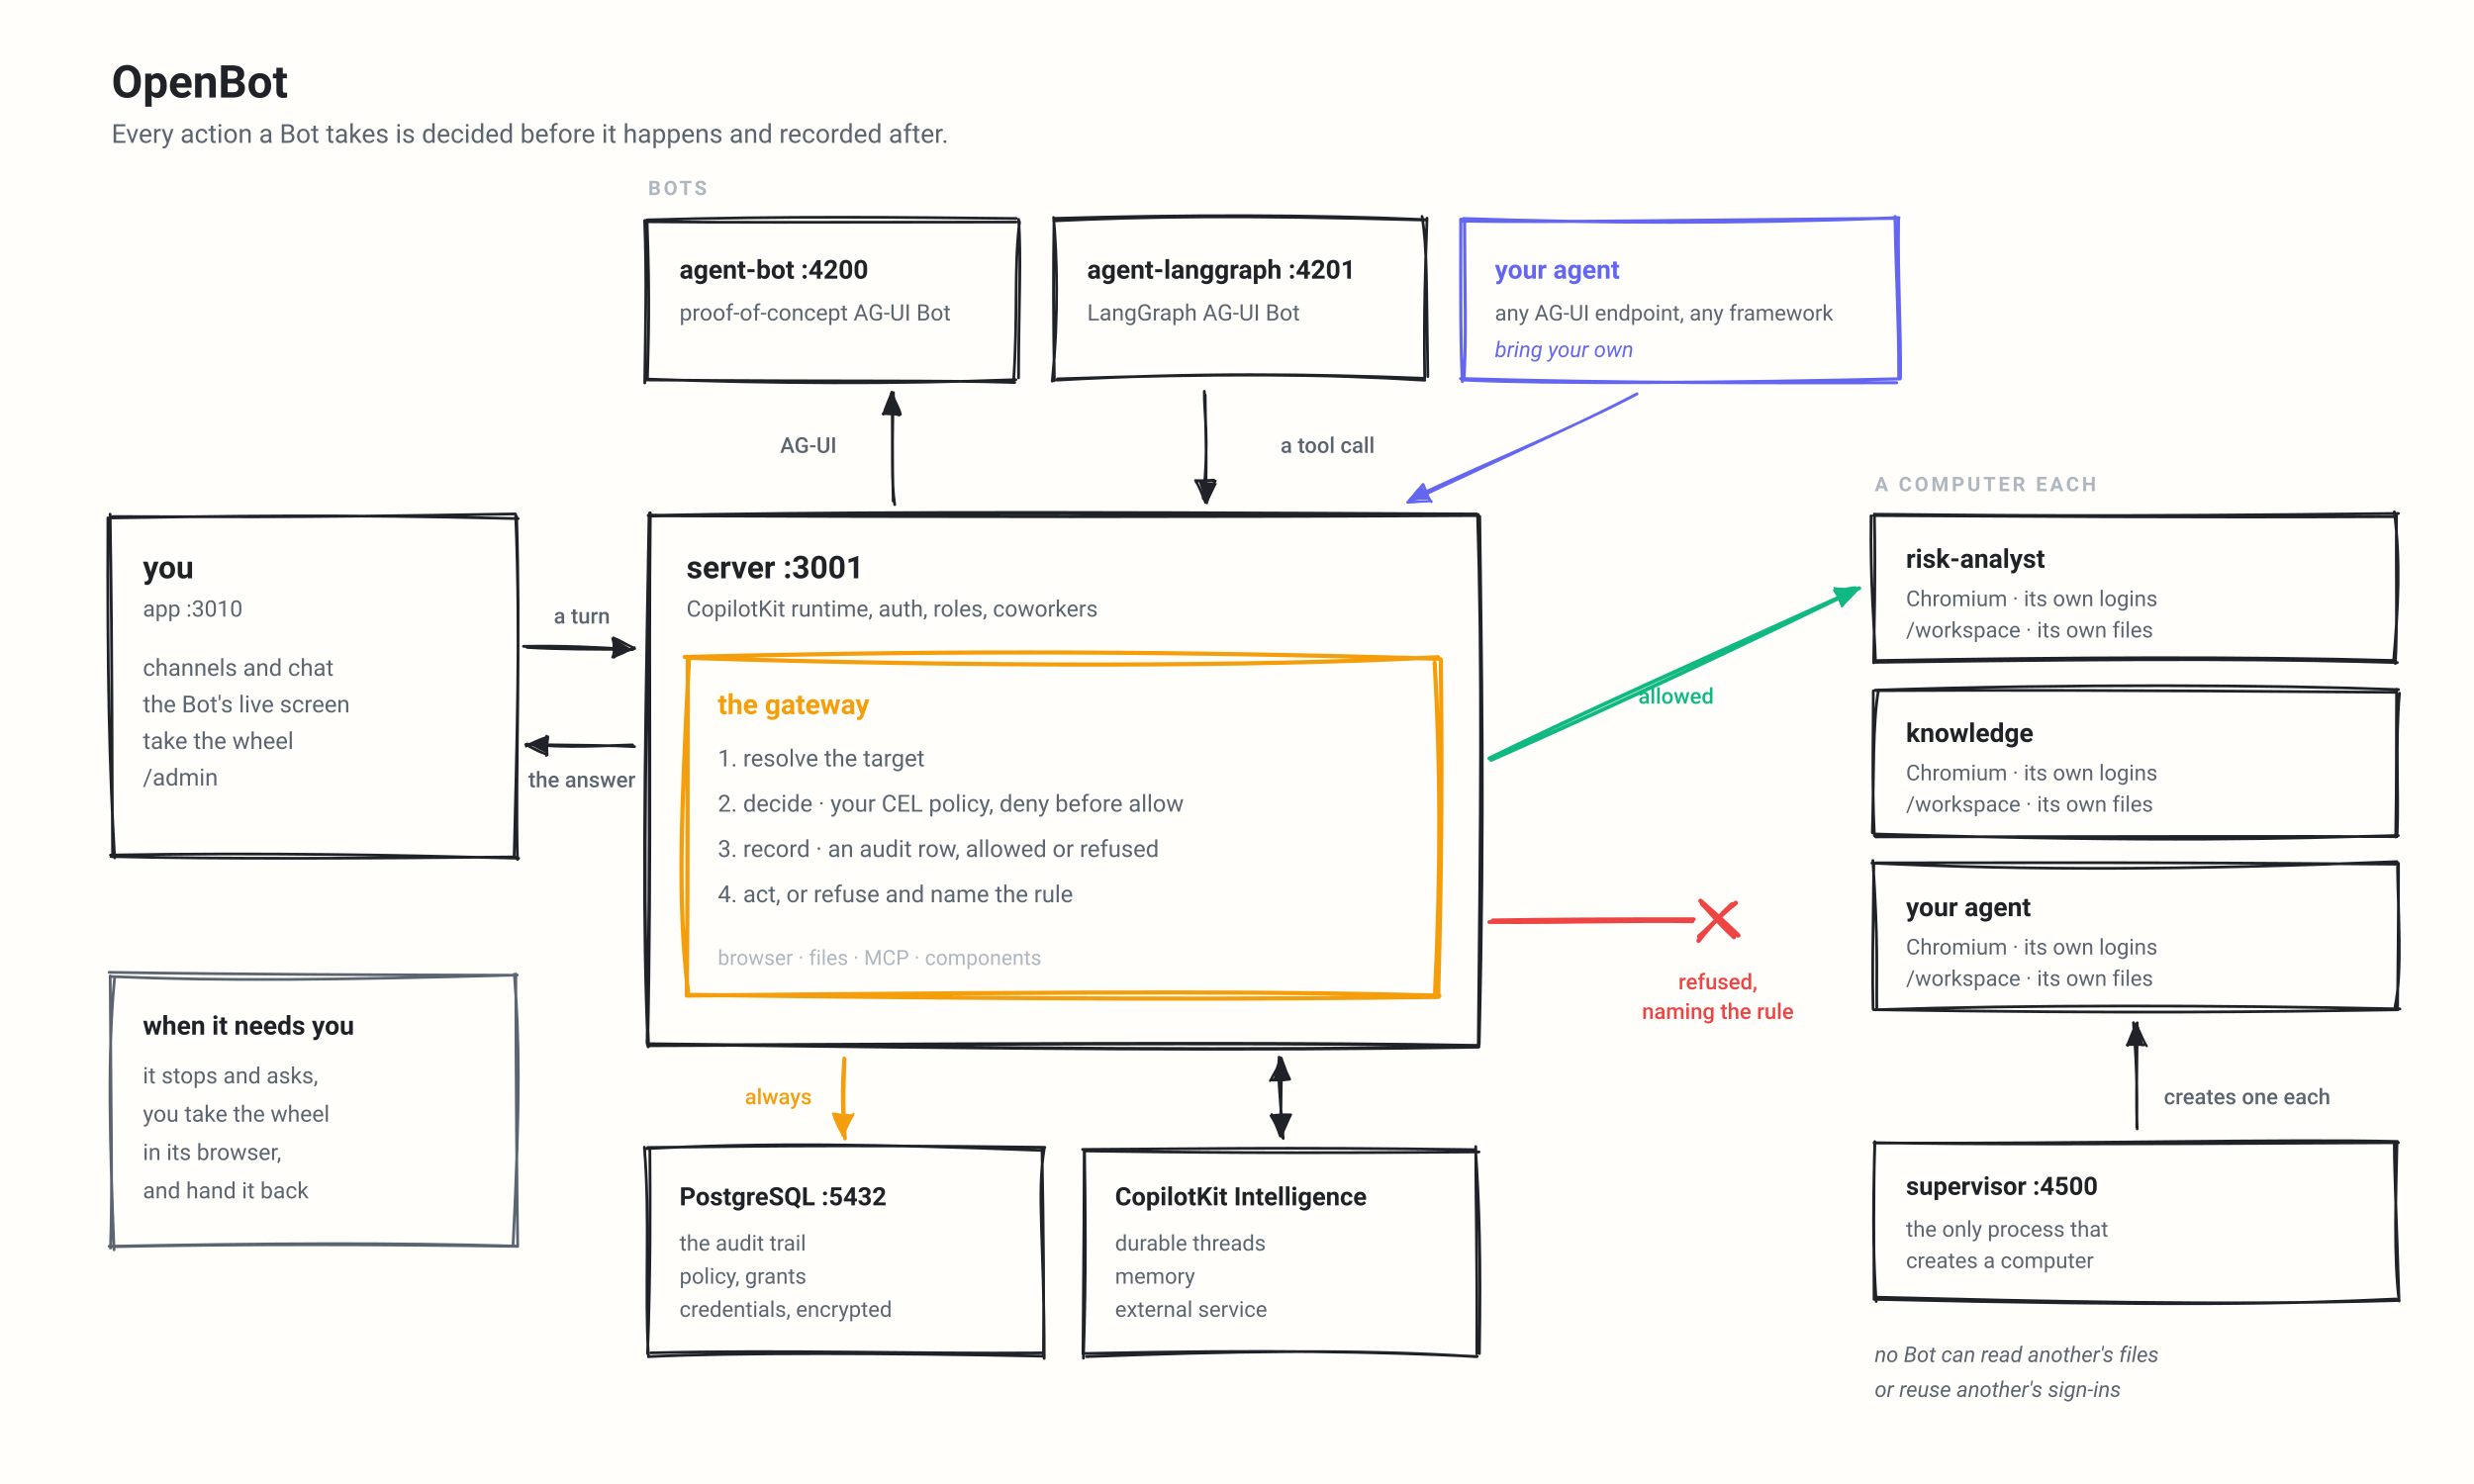
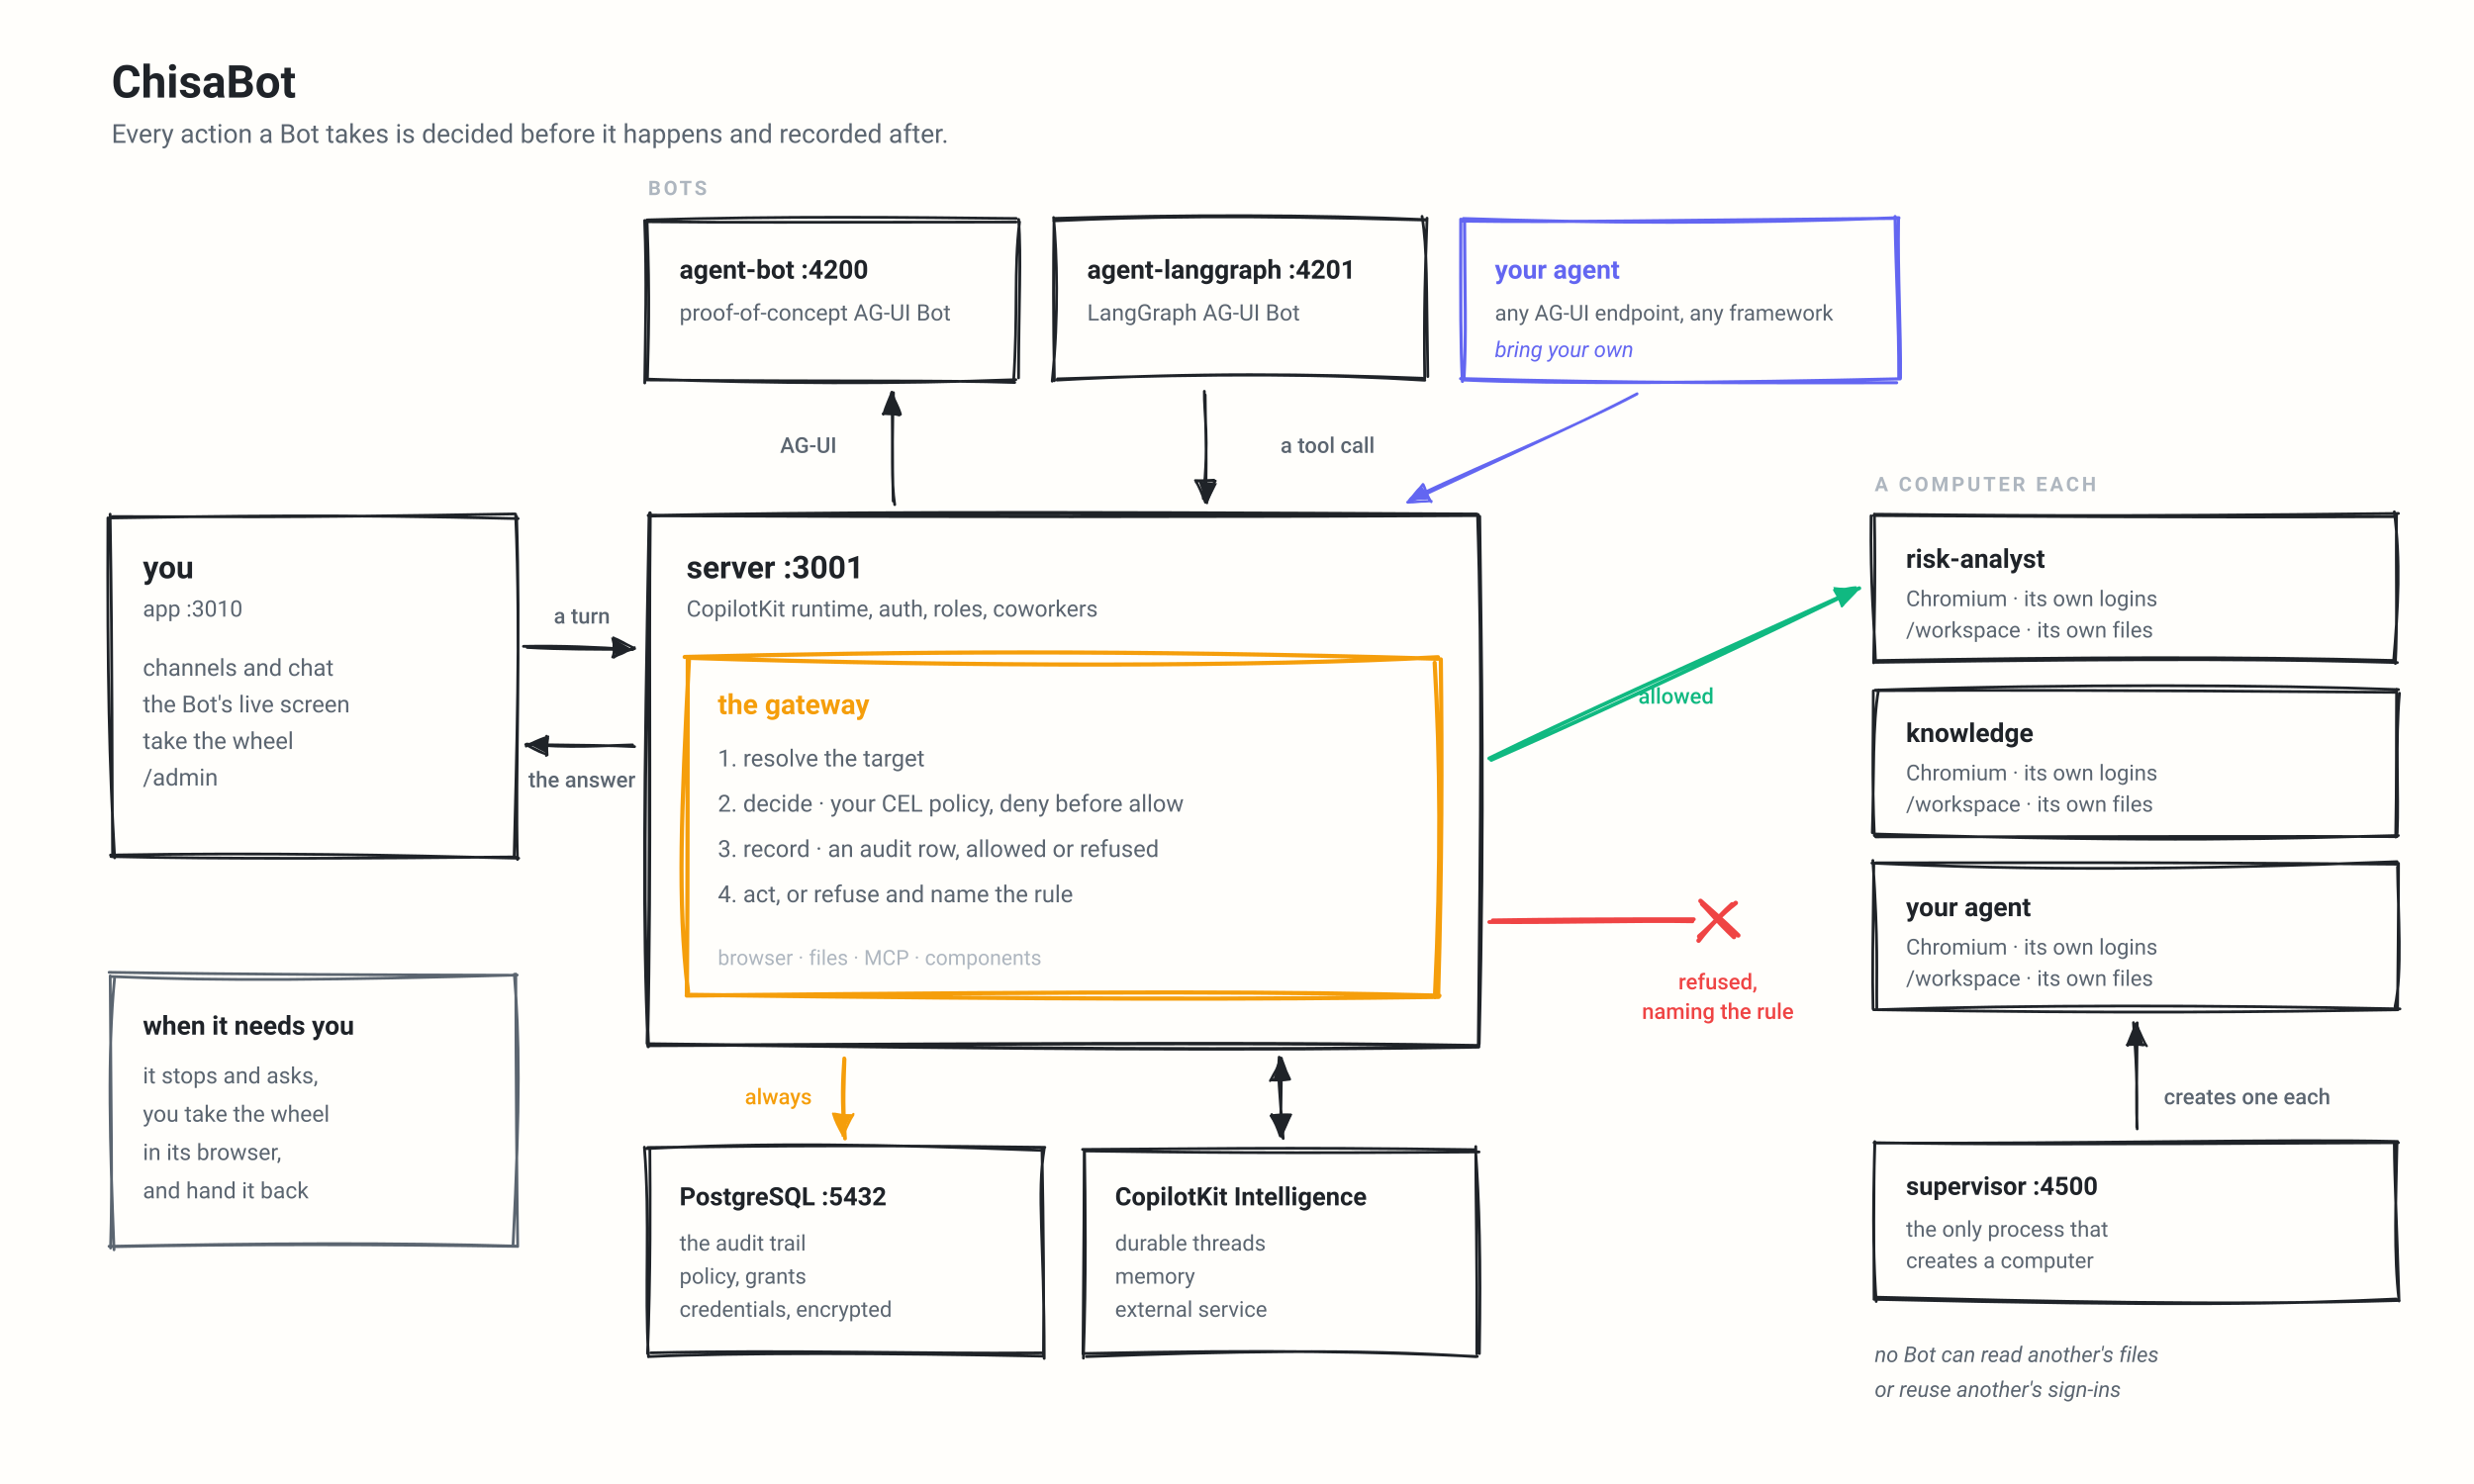
<svg xmlns="http://www.w3.org/2000/svg" viewBox="0 0 1420 852" width="1420" height="852" role="img">
  <rect width="1420" height="852" fill="#fffefb" />
-   <text x="64" y="56" font-family="ui-sans-serif, -apple-system, &quot;Segoe UI&quot;, Roboto, &quot;Helvetica Neue&quot;, Arial, sans-serif" font-size="26" font-weight="700" fill="#1f2328" text-anchor="start">OpenBot</text>
+   <text x="64" y="56" font-family="ui-sans-serif, -apple-system, &quot;Segoe UI&quot;, Roboto, &quot;Helvetica Neue&quot;, Arial, sans-serif" font-size="26" font-weight="700" fill="#1f2328" text-anchor="start">ChisaBot</text>
  <text x="64" y="82" font-family="ui-sans-serif, -apple-system, &quot;Segoe UI&quot;, Roboto, &quot;Helvetica Neue&quot;, Arial, sans-serif" font-size="15" font-weight="400" fill="#5b6570" text-anchor="start">Every action a Bot takes is decided before it happens and recorded after.</text>
  <text x="372" y="112" font-family="ui-sans-serif, -apple-system, &quot;Segoe UI&quot;, Roboto, &quot;Helvetica Neue&quot;, Arial, sans-serif" font-size="11.5" font-weight="700" fill="#aeb6bf" text-anchor="start" letter-spacing="1.6">BOTS</text>
  <path d="M372.459 127.308 C414.776 127.759, 457.833 127.659, 583.253 127.486 M371.314 126.253 C447.726 123.952, 521.852 124.774, 583.301 125.438 M585.18 127.408 C581.847 154.688, 584.381 180.293, 581.723 219.523 M584.696 125.99 C586.201 148.555, 584.777 172.618, 584.612 216.954 M582.408 219.6 C539.665 218.165, 492.998 219.168, 370.501 218.146 M583.078 217.972 C513.37 220.622, 442.975 220.187, 372.597 217.689 M370.055 219.859 C370.41 190.429, 371.297 160.605, 370.005 126.592 M371.604 217.781 C372.11 196.383, 373.111 173.91, 371.39 126.774" fill="none" stroke="#1f2328" stroke-width="1.6" stroke-linecap="round" stroke-linejoin="round" />
  <text x="390" y="160" font-family="ui-sans-serif, -apple-system, &quot;Segoe UI&quot;, Roboto, &quot;Helvetica Neue&quot;, Arial, sans-serif" font-size="15" font-weight="650" fill="#1f2328" text-anchor="start">agent-bot :4200</text>
  <text x="390" y="184" font-family="ui-sans-serif, -apple-system, &quot;Segoe UI&quot;, Roboto, &quot;Helvetica Neue&quot;, Arial, sans-serif" font-size="13" font-weight="400" fill="#5b6570" text-anchor="start">proof-of-concept AG-UI Bot</text>
  <path d="M604.775 126.801 C658.569 124.359, 709.445 123.363, 818.891 126.358 M605.577 125.367 C679.366 123.25, 752.602 123.122, 818.68 126.114 M816.214 124.226 C819.302 143.22, 818.592 161.637, 819.527 216.19 M819.073 125.246 C818.107 152.739, 817.177 180.29, 817.73 217.344 M816.418 217.164 C751.831 214.654, 687.014 213.821, 606.693 218.223 M817.783 218.312 C761.132 214.755, 702.33 214.284, 606.957 217.525 M603.944 218.849 C607.774 180.817, 606.609 145.481, 604.742 124.888 M605.182 218.568 C604.532 185.138, 604.558 150.418, 604.979 127.026" fill="none" stroke="#1f2328" stroke-width="1.6" stroke-linecap="round" stroke-linejoin="round" />
  <text x="624" y="160" font-family="ui-sans-serif, -apple-system, &quot;Segoe UI&quot;, Roboto, &quot;Helvetica Neue&quot;, Arial, sans-serif" font-size="15" font-weight="650" fill="#1f2328" text-anchor="start">agent-langgraph :4201</text>
  <text x="624" y="184" font-family="ui-sans-serif, -apple-system, &quot;Segoe UI&quot;, Roboto, &quot;Helvetica Neue&quot;, Arial, sans-serif" font-size="13" font-weight="400" fill="#5b6570" text-anchor="start">LangGraph AG-UI Bot</text>
  <path d="M839.906 125.519 C917.269 128.1, 995.613 128.589, 1089.89 125.008 M839.221 126.903 C898.423 127.697, 957.675 126.537, 1089.867 125.323 M1087.726 124.33 C1088.194 156.991, 1089.996 184.306, 1089.874 216.835 M1089.658 125.969 C1089.12 156.892, 1091.049 189.556, 1090.784 217.05 M1088.611 219.723 C1012.727 219.721, 934.839 220.149, 838.354 217.387 M1090.652 217.49 C991.343 219.886, 890.466 220.45, 840.771 218.144 M839.382 218.97 C838.286 197.424, 838.387 177.494, 838.441 125.879 M840.237 218.084 C841.74 192.565, 840.685 167.963, 840.605 125.642" fill="none" stroke="#6366f1" stroke-width="1.8" stroke-linecap="round" stroke-linejoin="round" />
  <text x="858" y="160" font-family="ui-sans-serif, -apple-system, &quot;Segoe UI&quot;, Roboto, &quot;Helvetica Neue&quot;, Arial, sans-serif" font-size="15" font-weight="650" fill="#6366f1" text-anchor="start">your agent</text>
  <text x="858" y="184" font-family="ui-sans-serif, -apple-system, &quot;Segoe UI&quot;, Roboto, &quot;Helvetica Neue&quot;, Arial, sans-serif" font-size="12.5" font-weight="400" fill="#5b6570" text-anchor="start">any AG-UI endpoint, any framework</text>
  <text x="858" y="205" font-family="ui-sans-serif, -apple-system, &quot;Segoe UI&quot;, Roboto, &quot;Helvetica Neue&quot;, Arial, sans-serif" font-size="12.5" font-weight="400" fill="#6366f1" text-anchor="start" font-style="italic">bring your own</text>
  <path d="M63.298 297.379 C127.123 296.37, 191.551 295.131, 297.404 297.747 M64.666 296.566 C112.324 296.547, 160.372 297.472, 295.569 295.049 M295.945 295.212 C299.226 371.004, 295.585 443.025, 297.015 493.427 M296.53 296.524 C298.567 364.901, 296.521 432.804, 295.105 491.936 M297.697 492.735 C224.971 490.885, 153.533 489.401, 63.433 490.908 M295.602 491.99 C211.51 492.823, 126.369 493.289, 63.698 491.771 M65.799 492.517 C62.784 439.721, 61.525 387.807, 61.942 297.343 M64.639 491.875 C64.125 439.873, 64.666 388.663, 63.212 295.214" fill="none" stroke="#1f2328" stroke-width="1.6" stroke-linecap="round" stroke-linejoin="round" />
  <text x="82" y="332" font-family="ui-sans-serif, -apple-system, &quot;Segoe UI&quot;, Roboto, &quot;Helvetica Neue&quot;, Arial, sans-serif" font-size="18" font-weight="700" fill="#1f2328" text-anchor="start">you</text>
  <text x="82" y="354" font-family="ui-sans-serif, -apple-system, &quot;Segoe UI&quot;, Roboto, &quot;Helvetica Neue&quot;, Arial, sans-serif" font-size="13" font-weight="400" fill="#5b6570" text-anchor="start">app :3010</text>
  <text x="82" y="388" font-family="ui-sans-serif, -apple-system, &quot;Segoe UI&quot;, Roboto, &quot;Helvetica Neue&quot;, Arial, sans-serif" font-size="13.5" font-weight="400" fill="#5b6570" text-anchor="start">channels and chat</text>
  <text x="82" y="409" font-family="ui-sans-serif, -apple-system, &quot;Segoe UI&quot;, Roboto, &quot;Helvetica Neue&quot;, Arial, sans-serif" font-size="13.5" font-weight="400" fill="#5b6570" text-anchor="start">the Bot's live screen</text>
  <text x="82" y="430" font-family="ui-sans-serif, -apple-system, &quot;Segoe UI&quot;, Roboto, &quot;Helvetica Neue&quot;, Arial, sans-serif" font-size="13.5" font-weight="400" fill="#5b6570" text-anchor="start">take the wheel</text>
  <text x="82" y="451" font-family="ui-sans-serif, -apple-system, &quot;Segoe UI&quot;, Roboto, &quot;Helvetica Neue&quot;, Arial, sans-serif" font-size="13.5" font-weight="400" fill="#5b6570" text-anchor="start">/admin</text>
  <path d="M62.618 558.233 C140.549 559.474, 219.315 559.708, 294.366 559.89 M64.03 560.67 C128.766 563.401, 192.675 562.61, 296.849 559.797 M295.214 559.326 C298.099 595.183, 298.646 631.395, 294.505 714.323 M296.054 559.219 C296.111 618.911, 296.668 680.904, 297.139 715.631 M297.08 715.436 C224.63 713.31, 152.946 713.751, 62.575 715.523 M296.772 715.583 C216.573 714.389, 136.859 714.234, 64.773 715.767 M65.457 717.532 C63.099 657.93, 61.582 604.659, 65.744 561.775 M63.45 716.542 C64.656 678.279, 63.682 641.271, 63.249 560.292" fill="none" stroke="#5b6570" stroke-width="1.6" stroke-linecap="round" stroke-linejoin="round" />
  <text x="82" y="594" font-family="ui-sans-serif, -apple-system, &quot;Segoe UI&quot;, Roboto, &quot;Helvetica Neue&quot;, Arial, sans-serif" font-size="15" font-weight="650" fill="#1f2328" text-anchor="start">when it needs you</text>
  <text x="82" y="622" font-family="ui-sans-serif, -apple-system, &quot;Segoe UI&quot;, Roboto, &quot;Helvetica Neue&quot;, Arial, sans-serif" font-size="13" font-weight="400" fill="#5b6570" text-anchor="start">it stops and asks,</text>
  <text x="82" y="644" font-family="ui-sans-serif, -apple-system, &quot;Segoe UI&quot;, Roboto, &quot;Helvetica Neue&quot;, Arial, sans-serif" font-size="13" font-weight="400" fill="#5b6570" text-anchor="start">you take the wheel</text>
  <text x="82" y="666" font-family="ui-sans-serif, -apple-system, &quot;Segoe UI&quot;, Roboto, &quot;Helvetica Neue&quot;, Arial, sans-serif" font-size="13" font-weight="400" fill="#5b6570" text-anchor="start">in its browser,</text>
  <text x="82" y="688" font-family="ui-sans-serif, -apple-system, &quot;Segoe UI&quot;, Roboto, &quot;Helvetica Neue&quot;, Arial, sans-serif" font-size="13" font-weight="400" fill="#5b6570" text-anchor="start">and hand it back</text>
  <path d="M372.666 296.114 C472.135 294.19, 573.463 293.818, 847.536 295.282 M372.242 295.947 C534.935 296.615, 698.176 296.701, 848.25 295.81 M849.137 296.56 C850.056 378.356, 852.059 463.115, 848.826 599.328 M848.261 295.527 C851.032 381.47, 849.981 467.878, 848.684 600.34 M848.664 601.006 C715.902 603.305, 584.808 602.01, 372.817 599.429 M848.373 600.375 C749.185 598.589, 650.133 598.995, 371.913 600.183 M371.57 599.054 C373.88 492.79, 372.028 388.131, 373.064 294.576 M372.084 600.81 C369.066 529.712, 369.759 460.592, 372.727 295.705" fill="none" stroke="#1f2328" stroke-width="2" stroke-linecap="round" stroke-linejoin="round" />
  <text x="394" y="332" font-family="ui-sans-serif, -apple-system, &quot;Segoe UI&quot;, Roboto, &quot;Helvetica Neue&quot;, Arial, sans-serif" font-size="18" font-weight="700" fill="#1f2328" text-anchor="start">server :3001</text>
  <text x="394" y="354" font-family="ui-sans-serif, -apple-system, &quot;Segoe UI&quot;, Roboto, &quot;Helvetica Neue&quot;, Arial, sans-serif" font-size="13" font-weight="400" fill="#5b6570" text-anchor="start">CopilotKit runtime, auth, roles, coworkers</text>
  <path d="M392.995 377.179 C519.336 374.094, 643.5 372.982, 825.313 378.201 M394.647 377.676 C558.901 383.001, 724.277 382.766, 825.351 377.308 M823.457 380.547 C826.71 436.629, 827.253 494.809, 823.598 572.51 M826.984 378.566 C827.643 436.463, 827.588 494.995, 825.464 571.348 M825.71 572.346 C719.046 573.788, 612.091 573.859, 395.198 571.165 M826.188 571.632 C739.258 569.259, 651.788 569.13, 394.171 571.58 M394.911 569.247 C388.689 516.669, 391.217 465.314, 395.407 379.242 M394.24 571.586 C394.847 500.406, 394.544 428.899, 394.773 378.821" fill="none" stroke="#f59e0b" stroke-width="2.4" stroke-linecap="round" stroke-linejoin="round" />
  <text x="412" y="410" font-family="ui-sans-serif, -apple-system, &quot;Segoe UI&quot;, Roboto, &quot;Helvetica Neue&quot;, Arial, sans-serif" font-size="16" font-weight="700" fill="#f59e0b" text-anchor="start">the gateway</text>
  <text x="412" y="440" font-family="ui-sans-serif, -apple-system, &quot;Segoe UI&quot;, Roboto, &quot;Helvetica Neue&quot;, Arial, sans-serif" font-size="13.5" font-weight="400" fill="#5b6570" text-anchor="start">1.  resolve the target</text>
  <text x="412" y="466" font-family="ui-sans-serif, -apple-system, &quot;Segoe UI&quot;, Roboto, &quot;Helvetica Neue&quot;, Arial, sans-serif" font-size="13.5" font-weight="400" fill="#5b6570" text-anchor="start">2.  decide  ·  your CEL policy, deny before allow</text>
  <text x="412" y="492" font-family="ui-sans-serif, -apple-system, &quot;Segoe UI&quot;, Roboto, &quot;Helvetica Neue&quot;, Arial, sans-serif" font-size="13.5" font-weight="400" fill="#5b6570" text-anchor="start">3.  record  ·  an audit row, allowed or refused</text>
  <text x="412" y="518" font-family="ui-sans-serif, -apple-system, &quot;Segoe UI&quot;, Roboto, &quot;Helvetica Neue&quot;, Arial, sans-serif" font-size="13.5" font-weight="400" fill="#5b6570" text-anchor="start">4.  act, or refuse and name the rule</text>
  <text x="412" y="554" font-family="ui-sans-serif, -apple-system, &quot;Segoe UI&quot;, Roboto, &quot;Helvetica Neue&quot;, Arial, sans-serif" font-size="12" font-weight="400" fill="#aeb6bf" text-anchor="start">browser · files · MCP · components</text>
  <text x="1076" y="282" font-family="ui-sans-serif, -apple-system, &quot;Segoe UI&quot;, Roboto, &quot;Helvetica Neue&quot;, Arial, sans-serif" font-size="11.5" font-weight="700" fill="#aeb6bf" text-anchor="start" letter-spacing="1.6">A COMPUTER EACH</text>
  <path d="M1076.763 295.232 C1140.317 295.761, 1202.844 296.835, 1376.637 294.774 M1075.407 295.99 C1161.641 296.389, 1246.864 297.226, 1375.172 296.616 M1374.263 293.828 C1377.874 321.874, 1376.554 348.479, 1373.84 379.854 M1375.528 295.832 C1375.132 328.574, 1376.084 359.577, 1374.867 380.933 M1374.518 379.209 C1285.534 376.82, 1190.836 377.327, 1077.075 379.237 M1376.021 380.401 C1312.647 378.627, 1248.662 377.819, 1075.793 380.269 M1076.472 379.818 C1075.826 358.205, 1073.45 336.891, 1073.924 296.15 M1075.405 380.533 C1075.717 357.427, 1076.542 335.367, 1075.857 295.111" fill="none" stroke="#1f2328" stroke-width="1.6" stroke-linecap="round" stroke-linejoin="round" />
  <text x="1094" y="326" font-family="ui-sans-serif, -apple-system, &quot;Segoe UI&quot;, Roboto, &quot;Helvetica Neue&quot;, Arial, sans-serif" font-size="15" font-weight="650" fill="#1f2328" text-anchor="start">risk-analyst</text>
  <text x="1094" y="348" font-family="ui-sans-serif, -apple-system, &quot;Segoe UI&quot;, Roboto, &quot;Helvetica Neue&quot;, Arial, sans-serif" font-size="12.5" font-weight="400" fill="#5b6570" text-anchor="start">Chromium · its own logins</text>
  <text x="1094" y="366" font-family="ui-sans-serif, -apple-system, &quot;Segoe UI&quot;, Roboto, &quot;Helvetica Neue&quot;, Arial, sans-serif" font-size="12.5" font-weight="400" fill="#5b6570" text-anchor="start">/workspace · its own files</text>
  <path d="M1076.883 396.513 C1140.348 396.245, 1202.038 396.093, 1375.539 397.481 M1076.24 396.233 C1188.403 392.577, 1302.942 393.128, 1376.68 395.909 M1377.225 398.007 C1374.754 426.075, 1376.883 456.166, 1375.92 478.307 M1375.565 395.67 C1375.371 422.038, 1375.645 449.677, 1375.057 480.57 M1376.576 479.685 C1311.647 481.285, 1247.368 483.897, 1076.375 478.825 M1375.831 480.326 C1315.246 480.087, 1253.294 480.231, 1076.57 480.468 M1074.663 478.062 C1075.614 445.956, 1074.764 414.868, 1078.223 396.063 M1075.828 479.732 C1074.315 447.446, 1075.323 415.782, 1075.223 396.621" fill="none" stroke="#1f2328" stroke-width="1.6" stroke-linecap="round" stroke-linejoin="round" />
  <text x="1094" y="426" font-family="ui-sans-serif, -apple-system, &quot;Segoe UI&quot;, Roboto, &quot;Helvetica Neue&quot;, Arial, sans-serif" font-size="15" font-weight="650" fill="#1f2328" text-anchor="start">knowledge</text>
  <text x="1094" y="448" font-family="ui-sans-serif, -apple-system, &quot;Segoe UI&quot;, Roboto, &quot;Helvetica Neue&quot;, Arial, sans-serif" font-size="12.5" font-weight="400" fill="#5b6570" text-anchor="start">Chromium · its own logins</text>
  <text x="1094" y="466" font-family="ui-sans-serif, -apple-system, &quot;Segoe UI&quot;, Roboto, &quot;Helvetica Neue&quot;, Arial, sans-serif" font-size="12.5" font-weight="400" fill="#5b6570" text-anchor="start">/workspace · its own files</text>
  <path d="M1074.44 495.524 C1164.467 499.764, 1252.122 499.594, 1375.836 494.7 M1076.513 495.394 C1151.903 495.391, 1226.585 494.864, 1376.338 496.16 M1376.11 497.68 C1376.42 524.439, 1378.941 558.637, 1374.685 577.905 M1376.666 495.651 C1376.729 528.994, 1376.234 559.998, 1376.118 579.303 M1377.503 579.234 C1268.277 576.984, 1163.984 576.9, 1076.245 579.724 M1376.292 579.737 C1300.1 580.963, 1222.024 582.025, 1075.367 579.682 M1077.231 578.596 C1076.964 558.201, 1078.149 541.462, 1074.961 494.006 M1075.078 579.21 C1074.618 559.591, 1074.973 539.596, 1075.498 495.419" fill="none" stroke="#1f2328" stroke-width="1.6" stroke-linecap="round" stroke-linejoin="round" />
  <text x="1094" y="526" font-family="ui-sans-serif, -apple-system, &quot;Segoe UI&quot;, Roboto, &quot;Helvetica Neue&quot;, Arial, sans-serif" font-size="15" font-weight="650" fill="#1f2328" text-anchor="start">your agent</text>
  <text x="1094" y="548" font-family="ui-sans-serif, -apple-system, &quot;Segoe UI&quot;, Roboto, &quot;Helvetica Neue&quot;, Arial, sans-serif" font-size="12.5" font-weight="400" fill="#5b6570" text-anchor="start">Chromium · its own logins</text>
  <text x="1094" y="566" font-family="ui-sans-serif, -apple-system, &quot;Segoe UI&quot;, Roboto, &quot;Helvetica Neue&quot;, Arial, sans-serif" font-size="12.5" font-weight="400" fill="#5b6570" text-anchor="start">/workspace · its own files</text>
  <path d="M1077.357 656.26 C1194.2 656.732, 1312.851 653.825, 1376.117 655.334 M1075.646 656.045 C1135.848 657.072, 1197.565 657.017, 1376.614 656.043 M1374.266 656.815 C1374.406 677.991, 1375.635 701.809, 1376.954 746.523 M1375.783 657.009 C1375.211 687.704, 1373.842 720.785, 1376.991 746.922 M1377.085 746.638 C1273.857 749.611, 1172.16 747.084, 1076.543 744.744 M1375.264 745.784 C1313.941 748.653, 1251.005 749.993, 1075.609 745.959 M1076.882 747.21 C1075.536 727.358, 1074.656 702.762, 1076.12 656.262 M1075.659 745.756 C1075.595 716.384, 1075.204 686.048, 1076.063 655.435" fill="none" stroke="#1f2328" stroke-width="1.6" stroke-linecap="round" stroke-linejoin="round" />
  <text x="1094" y="686" font-family="ui-sans-serif, -apple-system, &quot;Segoe UI&quot;, Roboto, &quot;Helvetica Neue&quot;, Arial, sans-serif" font-size="14.5" font-weight="650" fill="#1f2328" text-anchor="start">supervisor :4500</text>
  <text x="1094" y="710" font-family="ui-sans-serif, -apple-system, &quot;Segoe UI&quot;, Roboto, &quot;Helvetica Neue&quot;, Arial, sans-serif" font-size="12.5" font-weight="400" fill="#5b6570" text-anchor="start">the only process that</text>
  <text x="1094" y="728" font-family="ui-sans-serif, -apple-system, &quot;Segoe UI&quot;, Roboto, &quot;Helvetica Neue&quot;, Arial, sans-serif" font-size="12.5" font-weight="400" fill="#5b6570" text-anchor="start">creates a computer</text>
  <text x="1076" y="782" font-family="ui-sans-serif, -apple-system, &quot;Segoe UI&quot;, Roboto, &quot;Helvetica Neue&quot;, Arial, sans-serif" font-size="12.5" font-weight="400" fill="#5b6570" text-anchor="start" font-style="italic">no Bot can read another's files</text>
  <text x="1076" y="802" font-family="ui-sans-serif, -apple-system, &quot;Segoe UI&quot;, Roboto, &quot;Helvetica Neue&quot;, Arial, sans-serif" font-size="12.5" font-weight="400" fill="#5b6570" text-anchor="start" font-style="italic">or reuse another's sign-ins</text>
  <path d="M371.777 658.805 C417.776 658.412, 468.086 657.015, 599.706 658.702 M371.178 659.458 C437.218 655.987, 504.352 656.811, 597.435 660.44 M599.383 659.188 C595.049 686.356, 599.357 710.49, 599.345 779.911 M598.071 659.583 C598.962 704.304, 599.218 750.45, 598.925 777.935 M597.987 776.728 C525.136 777.36, 452.393 774.839, 373.678 776.7 M598.801 778.611 C509.31 776.733, 420.674 776.568, 372.965 778.843 M372.206 778.979 C369.89 740.844, 373.238 700.269, 369.86 658.632 M371.662 777.05 C373.478 732.186, 373.222 686.581, 372.991 659.236" fill="none" stroke="#1f2328" stroke-width="1.6" stroke-linecap="round" stroke-linejoin="round" />
  <text x="390" y="692" font-family="ui-sans-serif, -apple-system, &quot;Segoe UI&quot;, Roboto, &quot;Helvetica Neue&quot;, Arial, sans-serif" font-size="14.5" font-weight="650" fill="#1f2328" text-anchor="start">PostgreSQL :5432</text>
  <text x="390" y="718" font-family="ui-sans-serif, -apple-system, &quot;Segoe UI&quot;, Roboto, &quot;Helvetica Neue&quot;, Arial, sans-serif" font-size="12.5" font-weight="400" fill="#5b6570" text-anchor="start">the audit trail</text>
  <text x="390" y="737" font-family="ui-sans-serif, -apple-system, &quot;Segoe UI&quot;, Roboto, &quot;Helvetica Neue&quot;, Arial, sans-serif" font-size="12.5" font-weight="400" fill="#5b6570" text-anchor="start">policy, grants</text>
  <text x="390" y="756" font-family="ui-sans-serif, -apple-system, &quot;Segoe UI&quot;, Roboto, &quot;Helvetica Neue&quot;, Arial, sans-serif" font-size="12.5" font-weight="400" fill="#5b6570" text-anchor="start">credentials, encrypted</text>
  <path d="M622.343 660.782 C681.26 661.649, 737.215 662.231, 848.923 661.357 M621.351 659.925 C678.01 659.716, 733.794 658.42, 847.143 660.07 M847.04 658.259 C847.016 689.535, 847.91 717.477, 847.638 777.189 M846.909 659.477 C849.043 691.444, 850.012 721.216, 849.132 777.104 M847.16 778.905 C776.306 774.222, 704.583 775.916, 623.637 778.876 M847.915 778.799 C789.708 776.053, 730.565 774.786, 622.452 777.061 M621.837 779.758 C623.514 733.241, 622.894 687.844, 622.494 661.839 M621.592 777.431 C621.711 749.12, 622.179 722.136, 622.312 660.381" fill="none" stroke="#1f2328" stroke-width="1.6" stroke-linecap="round" stroke-linejoin="round" />
  <text x="640" y="692" font-family="ui-sans-serif, -apple-system, &quot;Segoe UI&quot;, Roboto, &quot;Helvetica Neue&quot;, Arial, sans-serif" font-size="14.5" font-weight="650" fill="#1f2328" text-anchor="start">CopilotKit Intelligence</text>
  <text x="640" y="718" font-family="ui-sans-serif, -apple-system, &quot;Segoe UI&quot;, Roboto, &quot;Helvetica Neue&quot;, Arial, sans-serif" font-size="12.5" font-weight="400" fill="#5b6570" text-anchor="start">durable threads</text>
  <text x="640" y="737" font-family="ui-sans-serif, -apple-system, &quot;Segoe UI&quot;, Roboto, &quot;Helvetica Neue&quot;, Arial, sans-serif" font-size="12.5" font-weight="400" fill="#5b6570" text-anchor="start">memory</text>
  <text x="640" y="756" font-family="ui-sans-serif, -apple-system, &quot;Segoe UI&quot;, Roboto, &quot;Helvetica Neue&quot;, Arial, sans-serif" font-size="12.5" font-weight="400" fill="#5b6570" text-anchor="start">external service</text>
  <path d="M300.459 371.081 C322.483 370.675, 341.703 371.491, 362.787 372.913 M302.562 371.709 C322.382 372.872, 340.89 372.709, 363.176 372.881" fill="none" stroke="#1f2328" stroke-width="1.6" stroke-linecap="round" stroke-linejoin="round" />
  <path d="M362.968 372.91 L353.066 376.355 L350.752 365.971" fill="#1f2328" stroke="none" stroke-width="0" stroke-linecap="round" stroke-linejoin="round" />
  <path d="M364.247 371.659 C360.726 372.497, 359.448 375.031, 352.689 376.691 M364.418 372.445 C361.357 373.162, 357.545 374.366, 352.177 377.479 M351.514 377.304 C352.726 374.793, 352.528 371.402, 352.102 366.022 M352.416 377.508 C352.497 374.745, 351.902 372.195, 352.452 367.064 M351.912 366.149 C355.565 367.27, 357.886 369.151, 363.576 371.841 M352.092 366.65 C356.511 368.738, 360.633 370.48, 363.95 371.938" fill="none" stroke="#1f2328" stroke-width="1.3" stroke-linecap="round" stroke-linejoin="round" />
  <text x="334" y="358" font-family="ui-sans-serif, -apple-system, &quot;Segoe UI&quot;, Roboto, &quot;Helvetica Neue&quot;, Arial, sans-serif" font-size="12.5" font-weight="500" fill="#5b6570" text-anchor="middle">a turn</text>
  <path d="M363.068 427.645 C345.603 428.088, 325.869 429.639, 302.33 427.178 M364.218 428.653 C350.267 427.862, 336.762 427.958, 301.75 427.45" fill="none" stroke="#1f2328" stroke-width="1.6" stroke-linecap="round" stroke-linejoin="round" />
  <path d="M302.923 426.868 L315.235 423.326 L314.041 432.665" fill="#1f2328" stroke="none" stroke-width="0" stroke-linecap="round" stroke-linejoin="round" />
  <path d="M301.93 428.52 C304.793 427.187, 308.452 425.188, 313.043 423.472 M302.124 428.234 C305.489 426.501, 308.553 424.911, 314.048 423.028 M314.608 422.877 C313.278 425.021, 313.373 429.174, 313.478 433.884 M313.647 422.508 C313.805 426.683, 313.93 430.649, 314.173 433.511 M314.09 433.467 C308.654 430.694, 304.914 428.921, 302.055 427.514 M314.135 433.163 C311.251 432.47, 308.928 431.515, 302.349 427.855" fill="none" stroke="#1f2328" stroke-width="1.3" stroke-linecap="round" stroke-linejoin="round" />
  <text x="334" y="452" font-family="ui-sans-serif, -apple-system, &quot;Segoe UI&quot;, Roboto, &quot;Helvetica Neue&quot;, Arial, sans-serif" font-size="12.5" font-weight="500" fill="#5b6570" text-anchor="middle">the answer</text>
  <path d="M513.536 289.712 C511.435 275.794, 512.654 260.667, 511.957 225.248 M512.65 287.68 C512.072 264.124, 512.188 240.904, 512.833 225.458" fill="none" stroke="#1f2328" stroke-width="1.6" stroke-linecap="round" stroke-linejoin="round" />
  <path d="M512.127 225.261 L516.472 239.158 L507.276 237.121" fill="#1f2328" stroke="none" stroke-width="0" stroke-linecap="round" stroke-linejoin="round" />
  <path d="M511.846 225.102 C513.551 228.908, 514.157 232.189, 516.502 238.244 M511.815 225.627 C513.445 229.825, 515.425 232.806, 516.886 237.458 M516.642 237.841 C513.437 237.793, 510.459 237.99, 507.008 237.313 M516.996 237.92 C514.665 237.534, 512.077 238.009, 506.709 237.538 M507.049 237.621 C508.444 233.505, 511.243 228.949, 511.463 225.608 M506.975 237.984 C508.344 233.28, 510.729 228.18, 511.645 225.767" fill="none" stroke="#1f2328" stroke-width="1.3" stroke-linecap="round" stroke-linejoin="round" />
  <text x="464" y="260" font-family="ui-sans-serif, -apple-system, &quot;Segoe UI&quot;, Roboto, &quot;Helvetica Neue&quot;, Arial, sans-serif" font-size="12.5" font-weight="500" fill="#5b6570" text-anchor="middle">AG-UI</text>
  <path d="M691.261 224.658 C690.997 237.77, 694.183 250.276, 690.65 286.236 M691.738 226.702 C691.691 240.556, 692.815 254.062, 691.981 288.381" fill="none" stroke="#1f2328" stroke-width="1.6" stroke-linecap="round" stroke-linejoin="round" />
  <path d="M692.642 289.267 L688.042 276.452 L698.539 277.457" fill="#1f2328" stroke="none" stroke-width="0" stroke-linecap="round" stroke-linejoin="round" />
  <path d="M692.822 288.815 C691.523 285.603, 689.439 282.064, 686.664 276.426 M691.717 288.258 C689.622 283.177, 687.933 278.581, 686.335 276.581 M686 275.779 C689.905 275.973, 694.397 275.664, 696.733 275.543 M686.939 276.24 C688.733 276.143, 691.448 276.177, 697.438 276.227 M696.858 275.57 C696.877 279.452, 695.28 280.883, 692.644 288.724 M697.688 276.071 C695.759 279.422, 693.983 282.384, 691.864 288.354" fill="none" stroke="#1f2328" stroke-width="1.3" stroke-linecap="round" stroke-linejoin="round" />
  <text x="762" y="260" font-family="ui-sans-serif, -apple-system, &quot;Segoe UI&quot;, Roboto, &quot;Helvetica Neue&quot;, Arial, sans-serif" font-size="12.5" font-weight="500" fill="#5b6570" text-anchor="middle">a tool call</text>
  <path d="M939.629 226.236 C901.206 246.445, 861.841 261.77, 809.788 286.265 M939.655 226.006 C908.73 242.253, 876.176 256.531, 808.156 288.461" fill="none" stroke="#6366f1" stroke-width="1.5" stroke-linecap="round" stroke-linejoin="round" />
  <path d="M808.051 287.461 L816.075 279.184 L821.15 286.649" fill="#6366f1" stroke="none" stroke-width="0" stroke-linecap="round" stroke-linejoin="round" />
  <path d="M808.613 287.361 C811.603 284.423, 813.837 280.408, 816.731 278.769 M808.348 288.104 C810.419 285.312, 813.426 282.211, 816.718 277.94 M817.037 278.208 C818.309 280.656, 818.392 283.006, 821.536 288.226 M816.85 278.011 C817.97 281.481, 819.416 285.015, 820.713 287.79 M821.641 287.69 C816.823 287.59, 811.576 288.571, 808.619 288.439 M821.071 287.671 C817.992 288.046, 814.807 287.921, 807.768 288.272" fill="none" stroke="#6366f1" stroke-width="1.3" stroke-linecap="round" stroke-linejoin="round" />
  <path d="M854.799 435.419 C909.661 408.647, 964.775 384.162, 1067.179 337.711 M855.936 436.272 C937.556 400.17, 1017.62 361.977, 1065.847 338.26" fill="none" stroke="#10b981" stroke-width="2.2" stroke-linecap="round" stroke-linejoin="round" />
  <path d="M1066.701 338.534 L1057.377 348.598 L1052.22 336.985" fill="#10b981" stroke="none" stroke-width="0" stroke-linecap="round" stroke-linejoin="round" />
  <path d="M1066.856 337.428 C1064.161 340.031, 1062.233 342.12, 1057.33 347.554 M1066.206 338.338 C1064.414 340.713, 1062.367 342.406, 1057.113 347.77 M1057.902 347.384 C1056.014 344.7, 1054.396 341.492, 1052.736 338.722 M1057.192 348.13 C1056.073 344.866, 1054.872 341.973, 1053.125 338.518 M1053.75 338.784 C1057.711 338.815, 1060.126 337.572, 1065.134 337.214 M1053.217 338.196 C1057.763 338.216, 1062.097 338.206, 1066.357 338.339" fill="none" stroke="#10b981" stroke-width="1.3" stroke-linecap="round" stroke-linejoin="round" />
  <text x="962" y="404" font-family="ui-sans-serif, -apple-system, &quot;Segoe UI&quot;, Roboto, &quot;Helvetica Neue&quot;, Arial, sans-serif" font-size="12.5" font-weight="500" fill="#10b981" text-anchor="middle">allowed</text>
  <path d="M854.81 529.363 C898.9 529.662, 939.514 528.35, 971.4 528.942 M856.782 528.412 C889.365 527.881, 922.048 527.723, 972.184 527.756" fill="none" stroke="#ef4444" stroke-width="2.2" stroke-linecap="round" stroke-linejoin="round" />
  <path d="M976.055 517.25 C980.719 521.492, 987.769 527.346, 997.703 537.032 M976.984 518.976 C981.155 522.966, 985.323 528.57, 995.243 537.936" fill="none" stroke="#ef4444" stroke-width="2.6" stroke-linecap="round" stroke-linejoin="round" />
  <path d="M994.175 519.23 C990.567 522.414, 981.136 531.819, 974.95 540.032 M996.259 518.42 C988.272 524.478, 981.814 532.086, 975.305 537.601" fill="none" stroke="#ef4444" stroke-width="2.6" stroke-linecap="round" stroke-linejoin="round" />
  <text x="986" y="568" font-family="ui-sans-serif, -apple-system, &quot;Segoe UI&quot;, Roboto, &quot;Helvetica Neue&quot;, Arial, sans-serif" font-size="12.5" font-weight="500" fill="#ef4444" text-anchor="middle">refused,</text>
  <text x="986" y="585" font-family="ui-sans-serif, -apple-system, &quot;Segoe UI&quot;, Roboto, &quot;Helvetica Neue&quot;, Arial, sans-serif" font-size="12.5" font-weight="500" fill="#ef4444" text-anchor="middle">naming the rule</text>
  <path d="M484.581 607.658 C483.801 619.416, 482.996 631.954, 485.004 653.636 M484.726 608.092 C484.374 620.297, 483.588 632.715, 484.867 651.955" fill="none" stroke="#f59e0b" stroke-width="2.2" stroke-linecap="round" stroke-linejoin="round" />
  <path d="M483.24 651.284 L478.926 639.404 L488.829 639.93" fill="#f59e0b" stroke="none" stroke-width="0" stroke-linecap="round" stroke-linejoin="round" />
  <path d="M483.634 651.429 C481.127 646.806, 479.487 643.836, 478.166 639.332 M483.992 651.954 C482.191 647.996, 480.414 644.409, 478.752 639.848 M479.146 639.42 C483.254 640.246, 486.222 640.648, 489.652 640.267 M478.636 640.21 C481.145 640.311, 482.934 640.213, 489.647 640.374 M489.827 639.561 C486.704 643.669, 485.947 648.401, 483.62 652.072 M489.66 640.204 C487.742 643.05, 486.627 646.078, 483.788 651.838" fill="none" stroke="#f59e0b" stroke-width="1.3" stroke-linecap="round" stroke-linejoin="round" />
  <text x="466" y="634" font-family="ui-sans-serif, -apple-system, &quot;Segoe UI&quot;, Roboto, &quot;Helvetica Neue&quot;, Arial, sans-serif" font-size="12.5" font-weight="500" fill="#f59e0b" text-anchor="end">always</text>
  <path d="M734.19 606.951 C733.395 617.579, 734.369 625.839, 736.522 653.615 M735.415 608.772 C735.683 623.727, 734.841 638.971, 735.209 651.306" fill="none" stroke="#1f2328" stroke-width="1.6" stroke-linecap="round" stroke-linejoin="round" />
  <path d="M736.126 652.256 L728.884 640.545 L741.685 639.703" fill="#1f2328" stroke="none" stroke-width="0" stroke-linecap="round" stroke-linejoin="round" />
  <path d="M735.803 652.888 C732.984 648.141, 731.838 644.138, 729.942 639.712 M734.731 652.314 C733.307 647.923, 731.561 643.753, 729.362 640.519 M730.321 640.384 C732.521 640.017, 736.012 639.764, 740.898 639.913 M729.981 640.274 C732.555 640.259, 735.536 640.017, 740.065 640.424 M740.483 640.469 C737.987 645.248, 735.624 649.069, 735.183 652.305 M740.575 640.539 C738.672 643.194, 737.906 646.204, 735.117 651.998" fill="none" stroke="#1f2328" stroke-width="1.3" stroke-linecap="round" stroke-linejoin="round" />
  <path d="M734.474 606.876 L739.771 619.266 L730.654 620.691" fill="#1f2328" stroke="none" stroke-width="0" stroke-linecap="round" stroke-linejoin="round" />
  <path d="M735.377 607.266 C737.242 612.318, 738.386 615.11, 739.761 619.406 M734.643 607.802 C737.037 612.051, 738.823 616.474, 740.373 619.6 M740.362 619.725 C736.288 620.409, 732.148 620.316, 729.11 620.155 M740.011 619.643 C736.244 619.825, 732.76 620.005, 729.407 619.737 M729.02 620.565 C731.285 615.865, 734.573 611.188, 735.705 607.645 M729.569 619.753 C732.294 615.444, 734.161 610.42, 734.653 607.852" fill="none" stroke="#1f2328" stroke-width="1.3" stroke-linecap="round" stroke-linejoin="round" />
  <path d="M1226.456 647.107 C1226.461 633.228, 1227.032 618.518, 1224.539 587.113 M1226.675 648.115 C1226.112 636.652, 1226.343 623.333, 1226.707 587.235" fill="none" stroke="#1f2328" stroke-width="1.6" stroke-linecap="round" stroke-linejoin="round" />
  <path d="M1227.074 587.444 L1230.501 600.728 L1220.898 599.301" fill="#1f2328" stroke="none" stroke-width="0" stroke-linecap="round" stroke-linejoin="round" />
  <path d="M1225.62 587.933 C1227.387 590.332, 1227.766 593.521, 1232.176 600.572 M1225.759 588.308 C1227.594 590.33, 1228.596 593.924, 1231.431 599.468 M1230.636 599.646 C1227.179 600.021, 1224.547 599.289, 1220.747 599.917 M1231.297 599.917 C1227.592 599.888, 1224.677 599.595, 1221.058 599.936 M1221.253 600.348 C1222.297 596.52, 1225.343 590.482, 1225.355 588.474 M1220.964 600.024 C1222.537 596.251, 1224.054 592.147, 1226.15 587.61" fill="none" stroke="#1f2328" stroke-width="1.3" stroke-linecap="round" stroke-linejoin="round" />
  <text x="1242" y="634" font-family="ui-sans-serif, -apple-system, &quot;Segoe UI&quot;, Roboto, &quot;Helvetica Neue&quot;, Arial, sans-serif" font-size="12.5" font-weight="500" fill="#5b6570" text-anchor="start">creates one each</text>
</svg>
